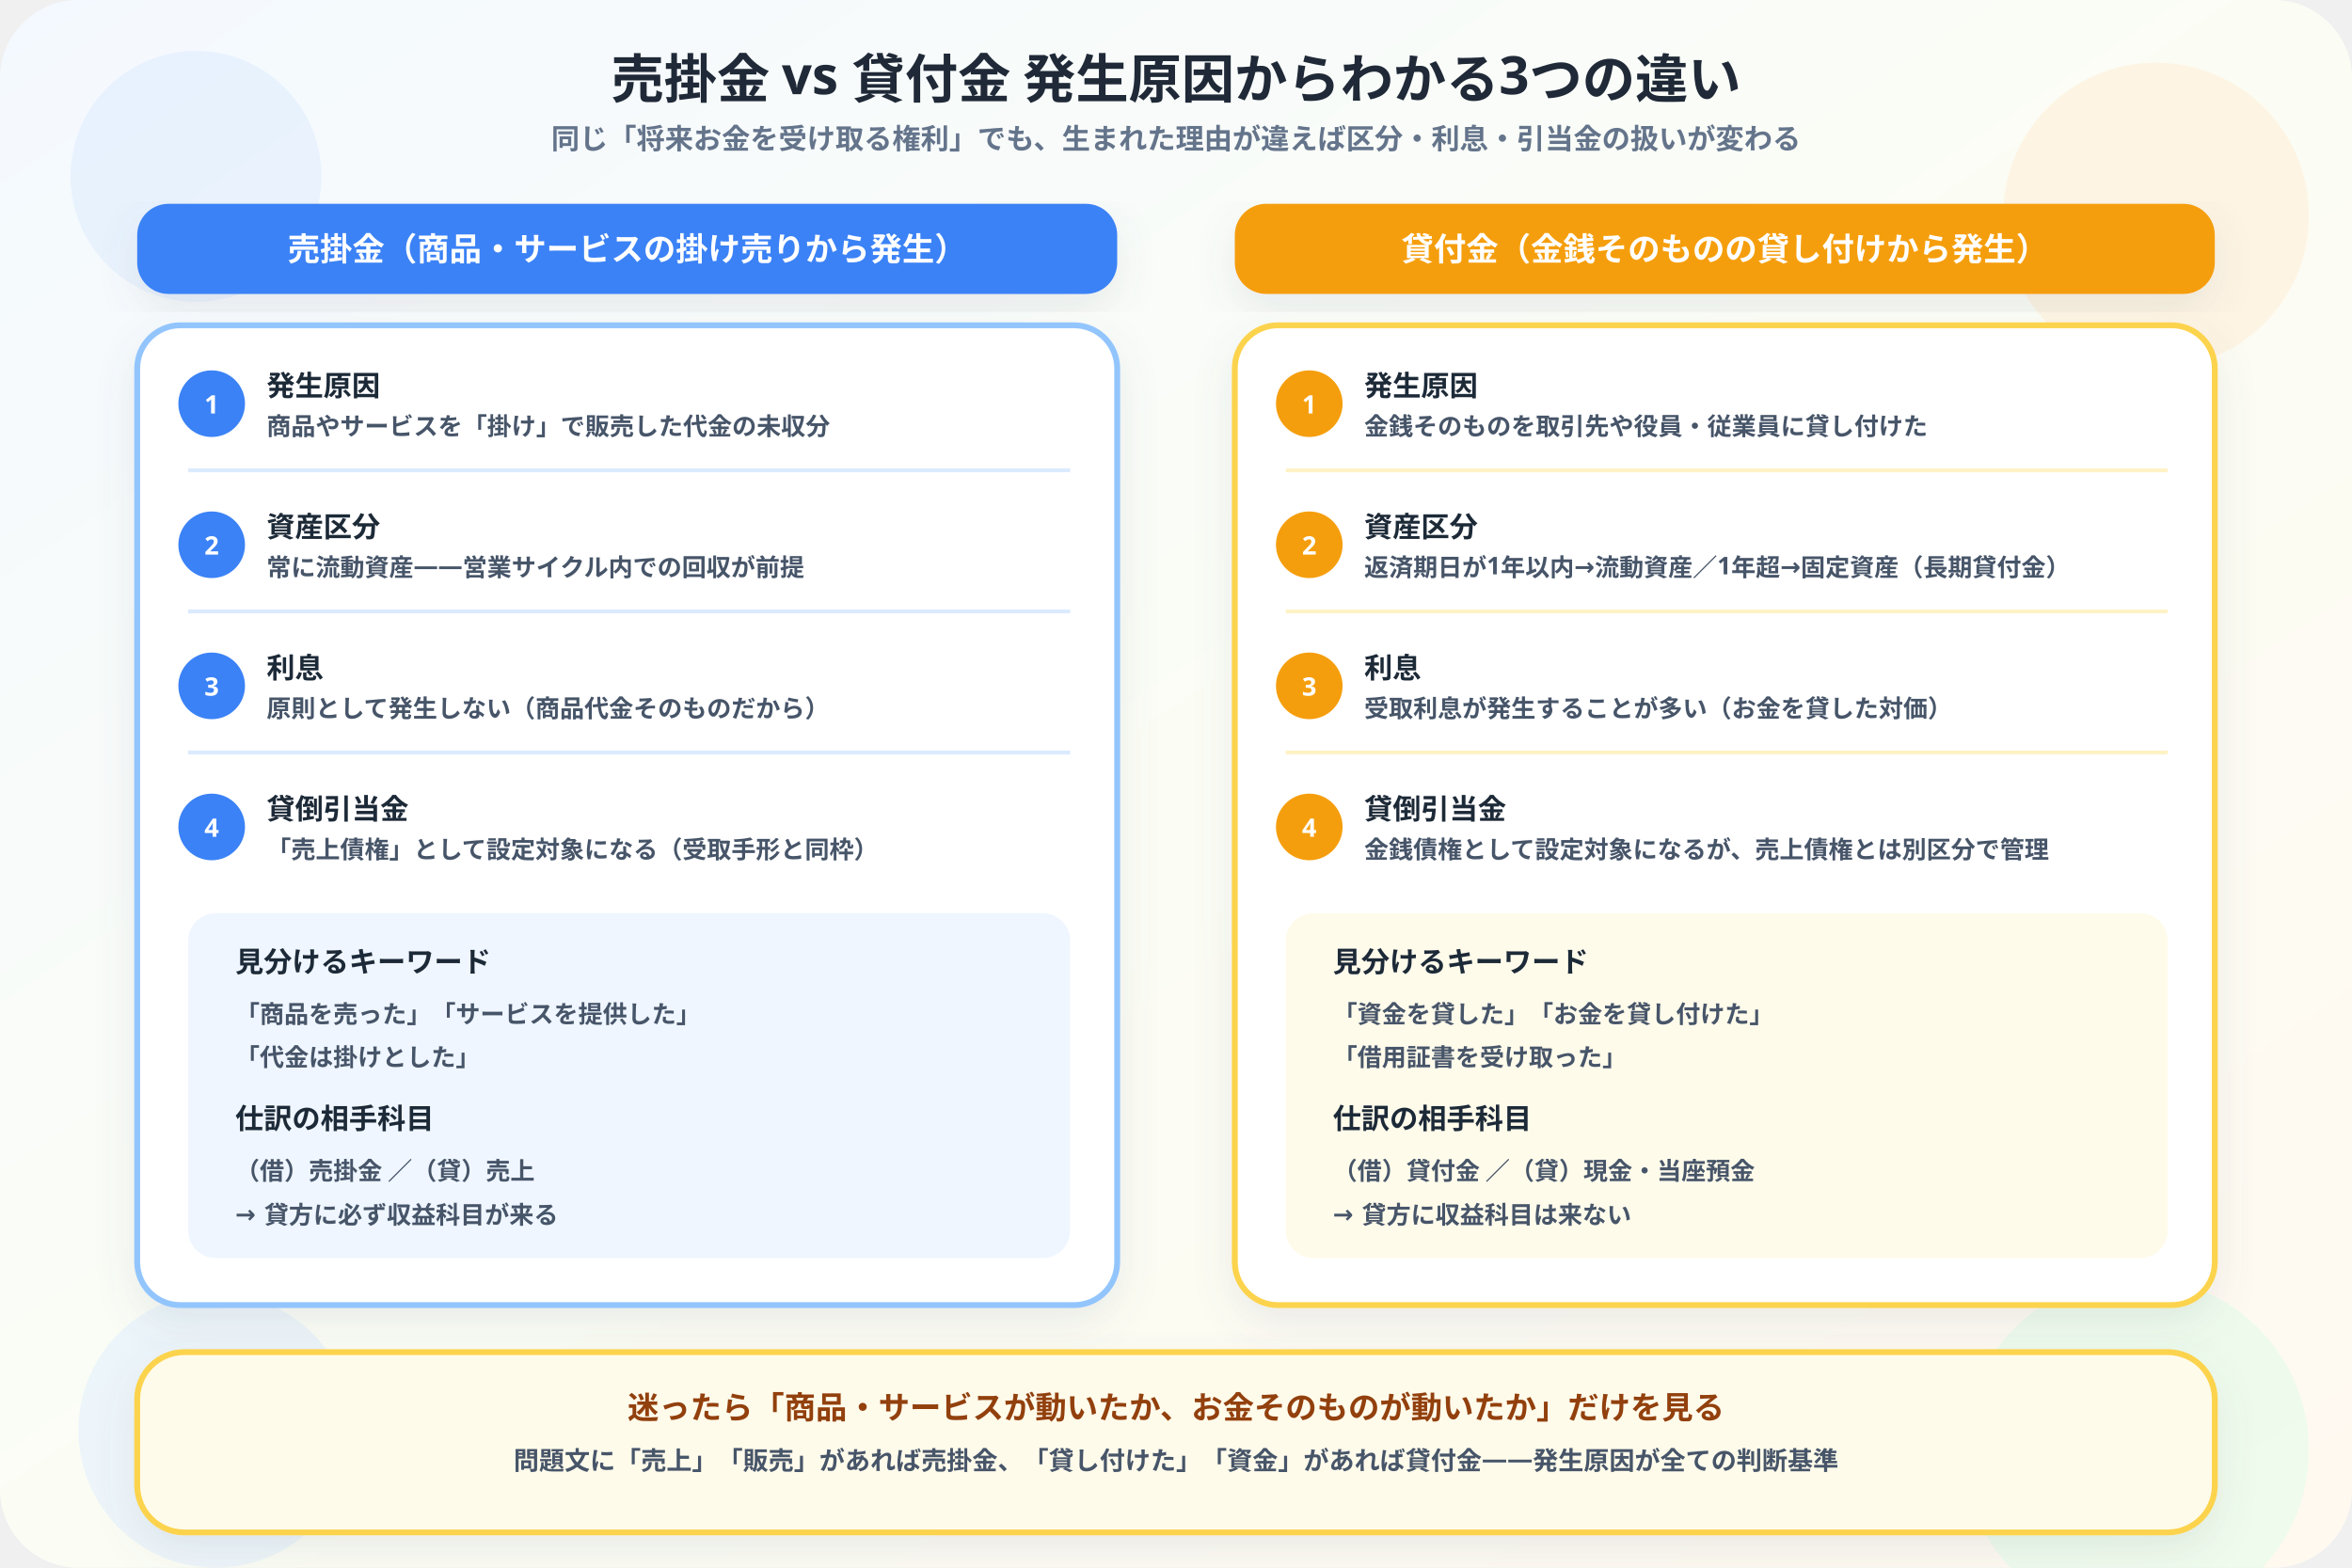
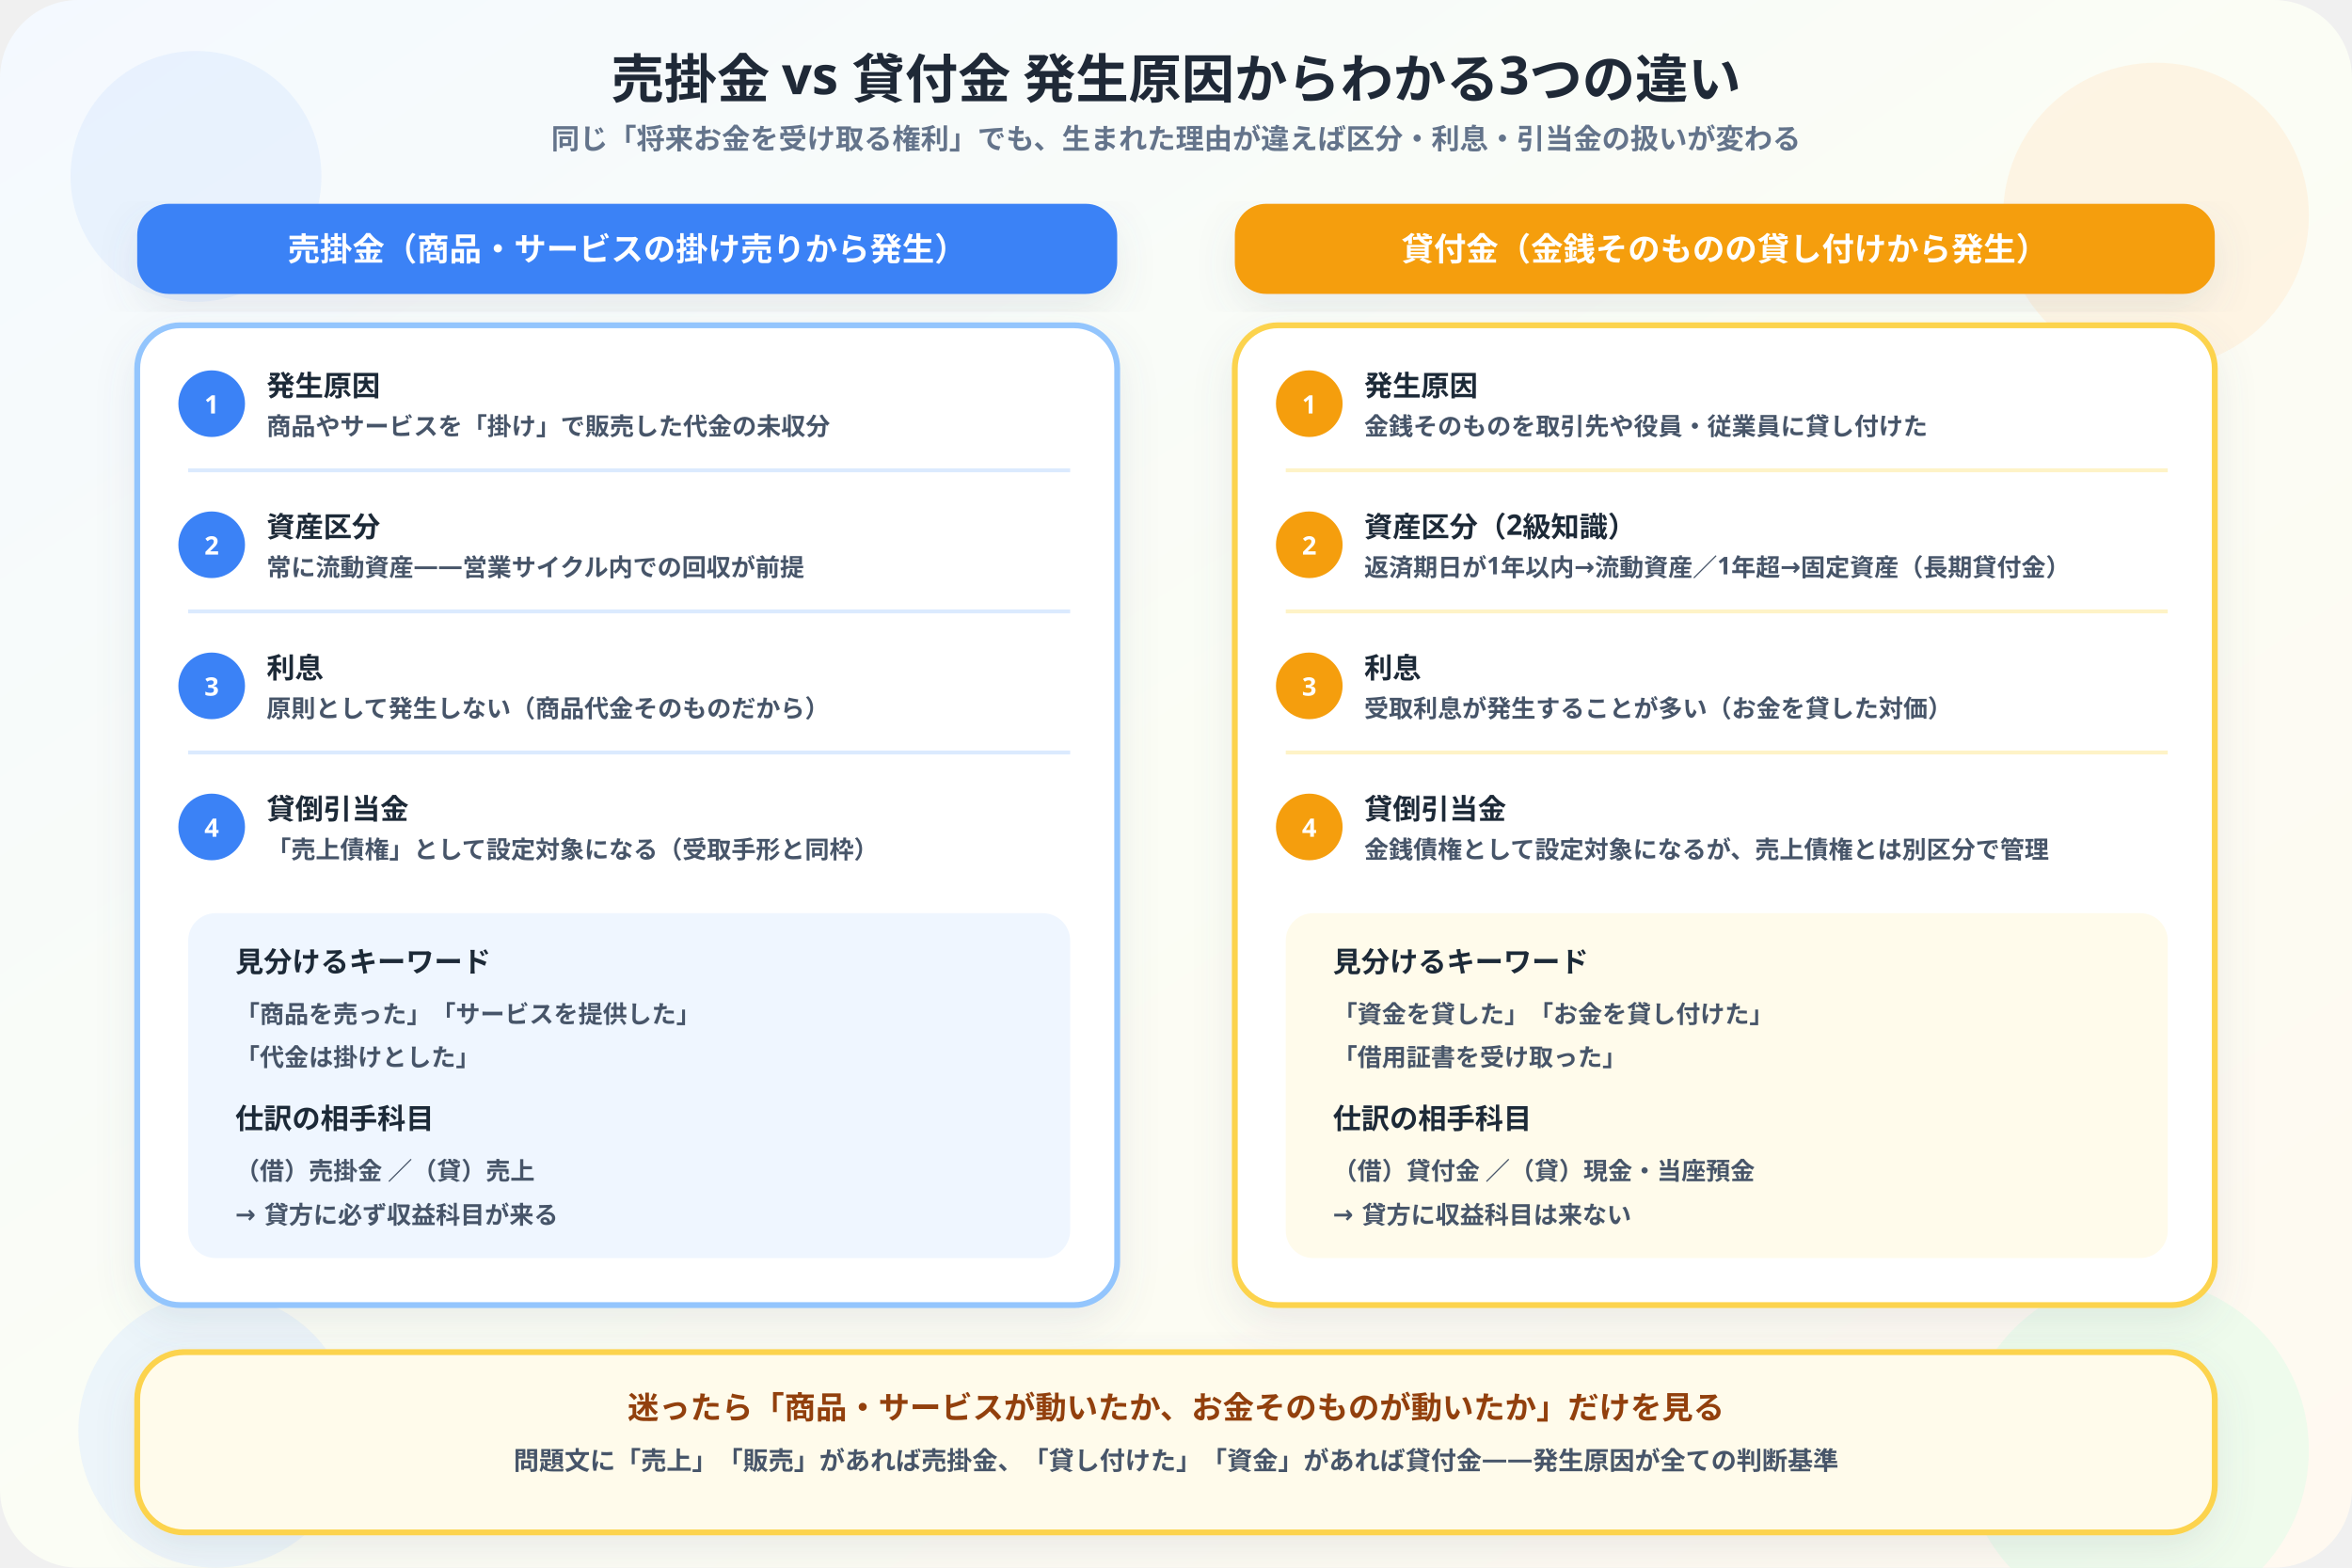
<svg xmlns="http://www.w3.org/2000/svg" width="1200" height="800" viewBox="0 0 1200 800" role="img" aria-labelledby="title desc">
  <defs>
    <linearGradient id="bg" x1="0" y1="0" x2="1" y2="1">
      <stop offset="0" stop-color="#f4f9ff" />
      <stop offset="0.5" stop-color="#fbfdf5" />
      <stop offset="1" stop-color="#fff9f0" />
    </linearGradient>
    <filter id="softShadow" x="-20%" y="-20%" width="140%" height="140%">
      <feDropShadow dx="0" dy="8" stdDeviation="10" flood-color="#667085" flood-opacity="0.12" />
    </filter>
    <style>
      .title{font-family:"Noto Sans JP", system-ui, sans-serif;font-size:27px;font-weight:800;fill:#1f2937}
      .sub{font-family:"Noto Sans JP", system-ui, sans-serif;font-size:14.5px;font-weight:600;fill:#64748b}
      .colhead{font-family:"Noto Sans JP", system-ui, sans-serif;font-size:16.5px;font-weight:800;fill:#ffffff}
      .ptnum{font-family:"Noto Sans JP", system-ui, sans-serif;font-size:13px;font-weight:800;fill:#ffffff}
      .ptname{font-family:"Noto Sans JP", system-ui, sans-serif;font-size:14.5px;font-weight:800;fill:#1f2937}
      .ptbody{font-family:"Noto Sans JP", system-ui, sans-serif;font-size:12.5px;font-weight:600;fill:#475569}
      .banner{font-family:"Noto Sans JP", system-ui, sans-serif;font-size:16px;font-weight:800;fill:#92400e}
      .bannersmall{font-family:"Noto Sans JP", system-ui, sans-serif;font-size:13px;font-weight:600;fill:#475569}
    </style>
  </defs>
  <rect width="1200" height="800" rx="40" fill="url(#bg)" />
  <circle cx="100" cy="90" r="64" fill="#dbeafe" opacity="0.5" />
  <circle cx="1100" cy="110" r="78" fill="#ffedd5" opacity="0.55" />
  <circle cx="1090" cy="740" r="88" fill="#dcfce7" opacity="0.45" />
  <circle cx="110" cy="730" r="70" fill="#dbeafe" opacity="0.45" />
  <text x="600" y="50" text-anchor="middle" class="title">売掛金 vs 貸付金 発生原因からわかる3つの違い</text>
  <text x="600" y="76" text-anchor="middle" class="sub">同じ「将来お金を受け取る権利」でも、生まれた理由が違えば区分・利息・引当金の扱いが変わる</text>
  <g filter="url(#softShadow)">
    <rect x="70" y="104" width="500" height="46" rx="16" fill="#3B82F6" />
    <text x="320" y="133" text-anchor="middle" class="colhead">売掛金（商品・サービスの掛け売りから発生）</text>
  </g>
  <g filter="url(#softShadow)">
    <rect x="70" y="166" width="500" height="500" rx="22" fill="#ffffff" stroke="#93c5fd" stroke-width="3" />
    <circle cx="108" cy="206" r="17" fill="#3B82F6" />
    <text x="108" y="211" text-anchor="middle" class="ptnum">1</text>
    <text x="136" y="202" class="ptname">発生原因</text>
    <text x="136" y="222" class="ptbody">商品やサービスを「掛け」で販売した代金の未収分</text>
    <line x1="96" y1="240" x2="546" y2="240" stroke="#dbeafe" stroke-width="2" />
    <circle cx="108" cy="278" r="17" fill="#3B82F6" />
    <text x="108" y="283" text-anchor="middle" class="ptnum">2</text>
    <text x="136" y="274" class="ptname">資産区分</text>
    <text x="136" y="294" class="ptbody">常に流動資産——営業サイクル内での回収が前提</text>
    <line x1="96" y1="312" x2="546" y2="312" stroke="#dbeafe" stroke-width="2" />
    <circle cx="108" cy="350" r="17" fill="#3B82F6" />
    <text x="108" y="355" text-anchor="middle" class="ptnum">3</text>
    <text x="136" y="346" class="ptname">利息</text>
    <text x="136" y="366" class="ptbody">原則として発生しない（商品代金そのものだから）</text>
    <line x1="96" y1="384" x2="546" y2="384" stroke="#dbeafe" stroke-width="2" />
    <circle cx="108" cy="422" r="17" fill="#3B82F6" />
    <text x="108" y="427" text-anchor="middle" class="ptnum">4</text>
    <text x="136" y="418" class="ptname">貸倒引当金</text>
    <text x="136" y="438" class="ptbody">「売上債権」として設定対象になる（受取手形と同枠）</text>
    <rect x="96" y="466" width="450" height="176" rx="14" fill="#eff6ff" />
    <text x="120" y="496" class="ptname" fill="#1d4ed8">見分けるキーワード</text>
    <text x="120" y="522" class="ptbody">「商品を売った」「サービスを提供した」</text>
    <text x="120" y="544" class="ptbody">「代金は掛けとした」</text>
    <text x="120" y="576" class="ptname" fill="#1d4ed8">仕訳の相手科目</text>
    <text x="120" y="602" class="ptbody">（借）売掛金 ／（貸）売上</text>
    <text x="120" y="624" class="ptbody">→ 貸方に必ず収益科目が来る</text>
  </g>
  <g filter="url(#softShadow)">
    <rect x="630" y="104" width="500" height="46" rx="16" fill="#f59e0b" />
    <text x="880" y="133" text-anchor="middle" class="colhead">貸付金（金銭そのものの貸し付けから発生）</text>
  </g>
  <g filter="url(#softShadow)">
    <rect x="630" y="166" width="500" height="500" rx="22" fill="#ffffff" stroke="#fcd34d" stroke-width="3" />
    <circle cx="668" cy="206" r="17" fill="#f59e0b" />
    <text x="668" y="211" text-anchor="middle" class="ptnum">1</text>
    <text x="696" y="202" class="ptname">発生原因</text>
    <text x="696" y="222" class="ptbody">金銭そのものを取引先や役員・従業員に貸し付けた</text>
    <line x1="656" y1="240" x2="1106" y2="240" stroke="#fef3c7" stroke-width="2" />
    <circle cx="668" cy="278" r="17" fill="#f59e0b" />
    <text x="668" y="283" text-anchor="middle" class="ptnum">2</text>
-     <text x="696" y="274" class="ptname">資産区分</text>
+     <text x="696" y="274" class="ptname">資産区分（2級知識）</text>
    <text x="696" y="294" class="ptbody">返済期日が1年以内→流動資産／1年超→固定資産（長期貸付金）</text>
    <line x1="656" y1="312" x2="1106" y2="312" stroke="#fef3c7" stroke-width="2" />
    <circle cx="668" cy="350" r="17" fill="#f59e0b" />
    <text x="668" y="355" text-anchor="middle" class="ptnum">3</text>
    <text x="696" y="346" class="ptname">利息</text>
    <text x="696" y="366" class="ptbody">受取利息が発生することが多い（お金を貸した対価）</text>
    <line x1="656" y1="384" x2="1106" y2="384" stroke="#fef3c7" stroke-width="2" />
    <circle cx="668" cy="422" r="17" fill="#f59e0b" />
    <text x="668" y="427" text-anchor="middle" class="ptnum">4</text>
    <text x="696" y="418" class="ptname">貸倒引当金</text>
    <text x="696" y="438" class="ptbody">金銭債権として設定対象になるが、売上債権とは別区分で管理</text>
    <rect x="656" y="466" width="450" height="176" rx="14" fill="#fffbeb" />
    <text x="680" y="496" class="ptname" fill="#b45309">見分けるキーワード</text>
    <text x="680" y="522" class="ptbody">「資金を貸した」「お金を貸し付けた」</text>
    <text x="680" y="544" class="ptbody">「借用証書を受け取った」</text>
    <text x="680" y="576" class="ptname" fill="#b45309">仕訳の相手科目</text>
    <text x="680" y="602" class="ptbody">（借）貸付金 ／（貸）現金・当座預金</text>
    <text x="680" y="624" class="ptbody">→ 貸方に収益科目は来ない</text>
  </g>
  <g filter="url(#softShadow)">
    <rect x="70" y="690" width="1060" height="92" rx="24" fill="#fffbeb" stroke="#fcd34d" stroke-width="3" />
    <text x="600" y="724" text-anchor="middle" class="banner">迷ったら「商品・サービスが動いたか、お金そのものが動いたか」だけを見る</text>
    <text x="600" y="750" text-anchor="middle" class="bannersmall">問題文に「売上」「販売」があれば売掛金、「貸し付けた」「資金」があれば貸付金——発生原因が全ての判断基準</text>
  </g>
</svg>
